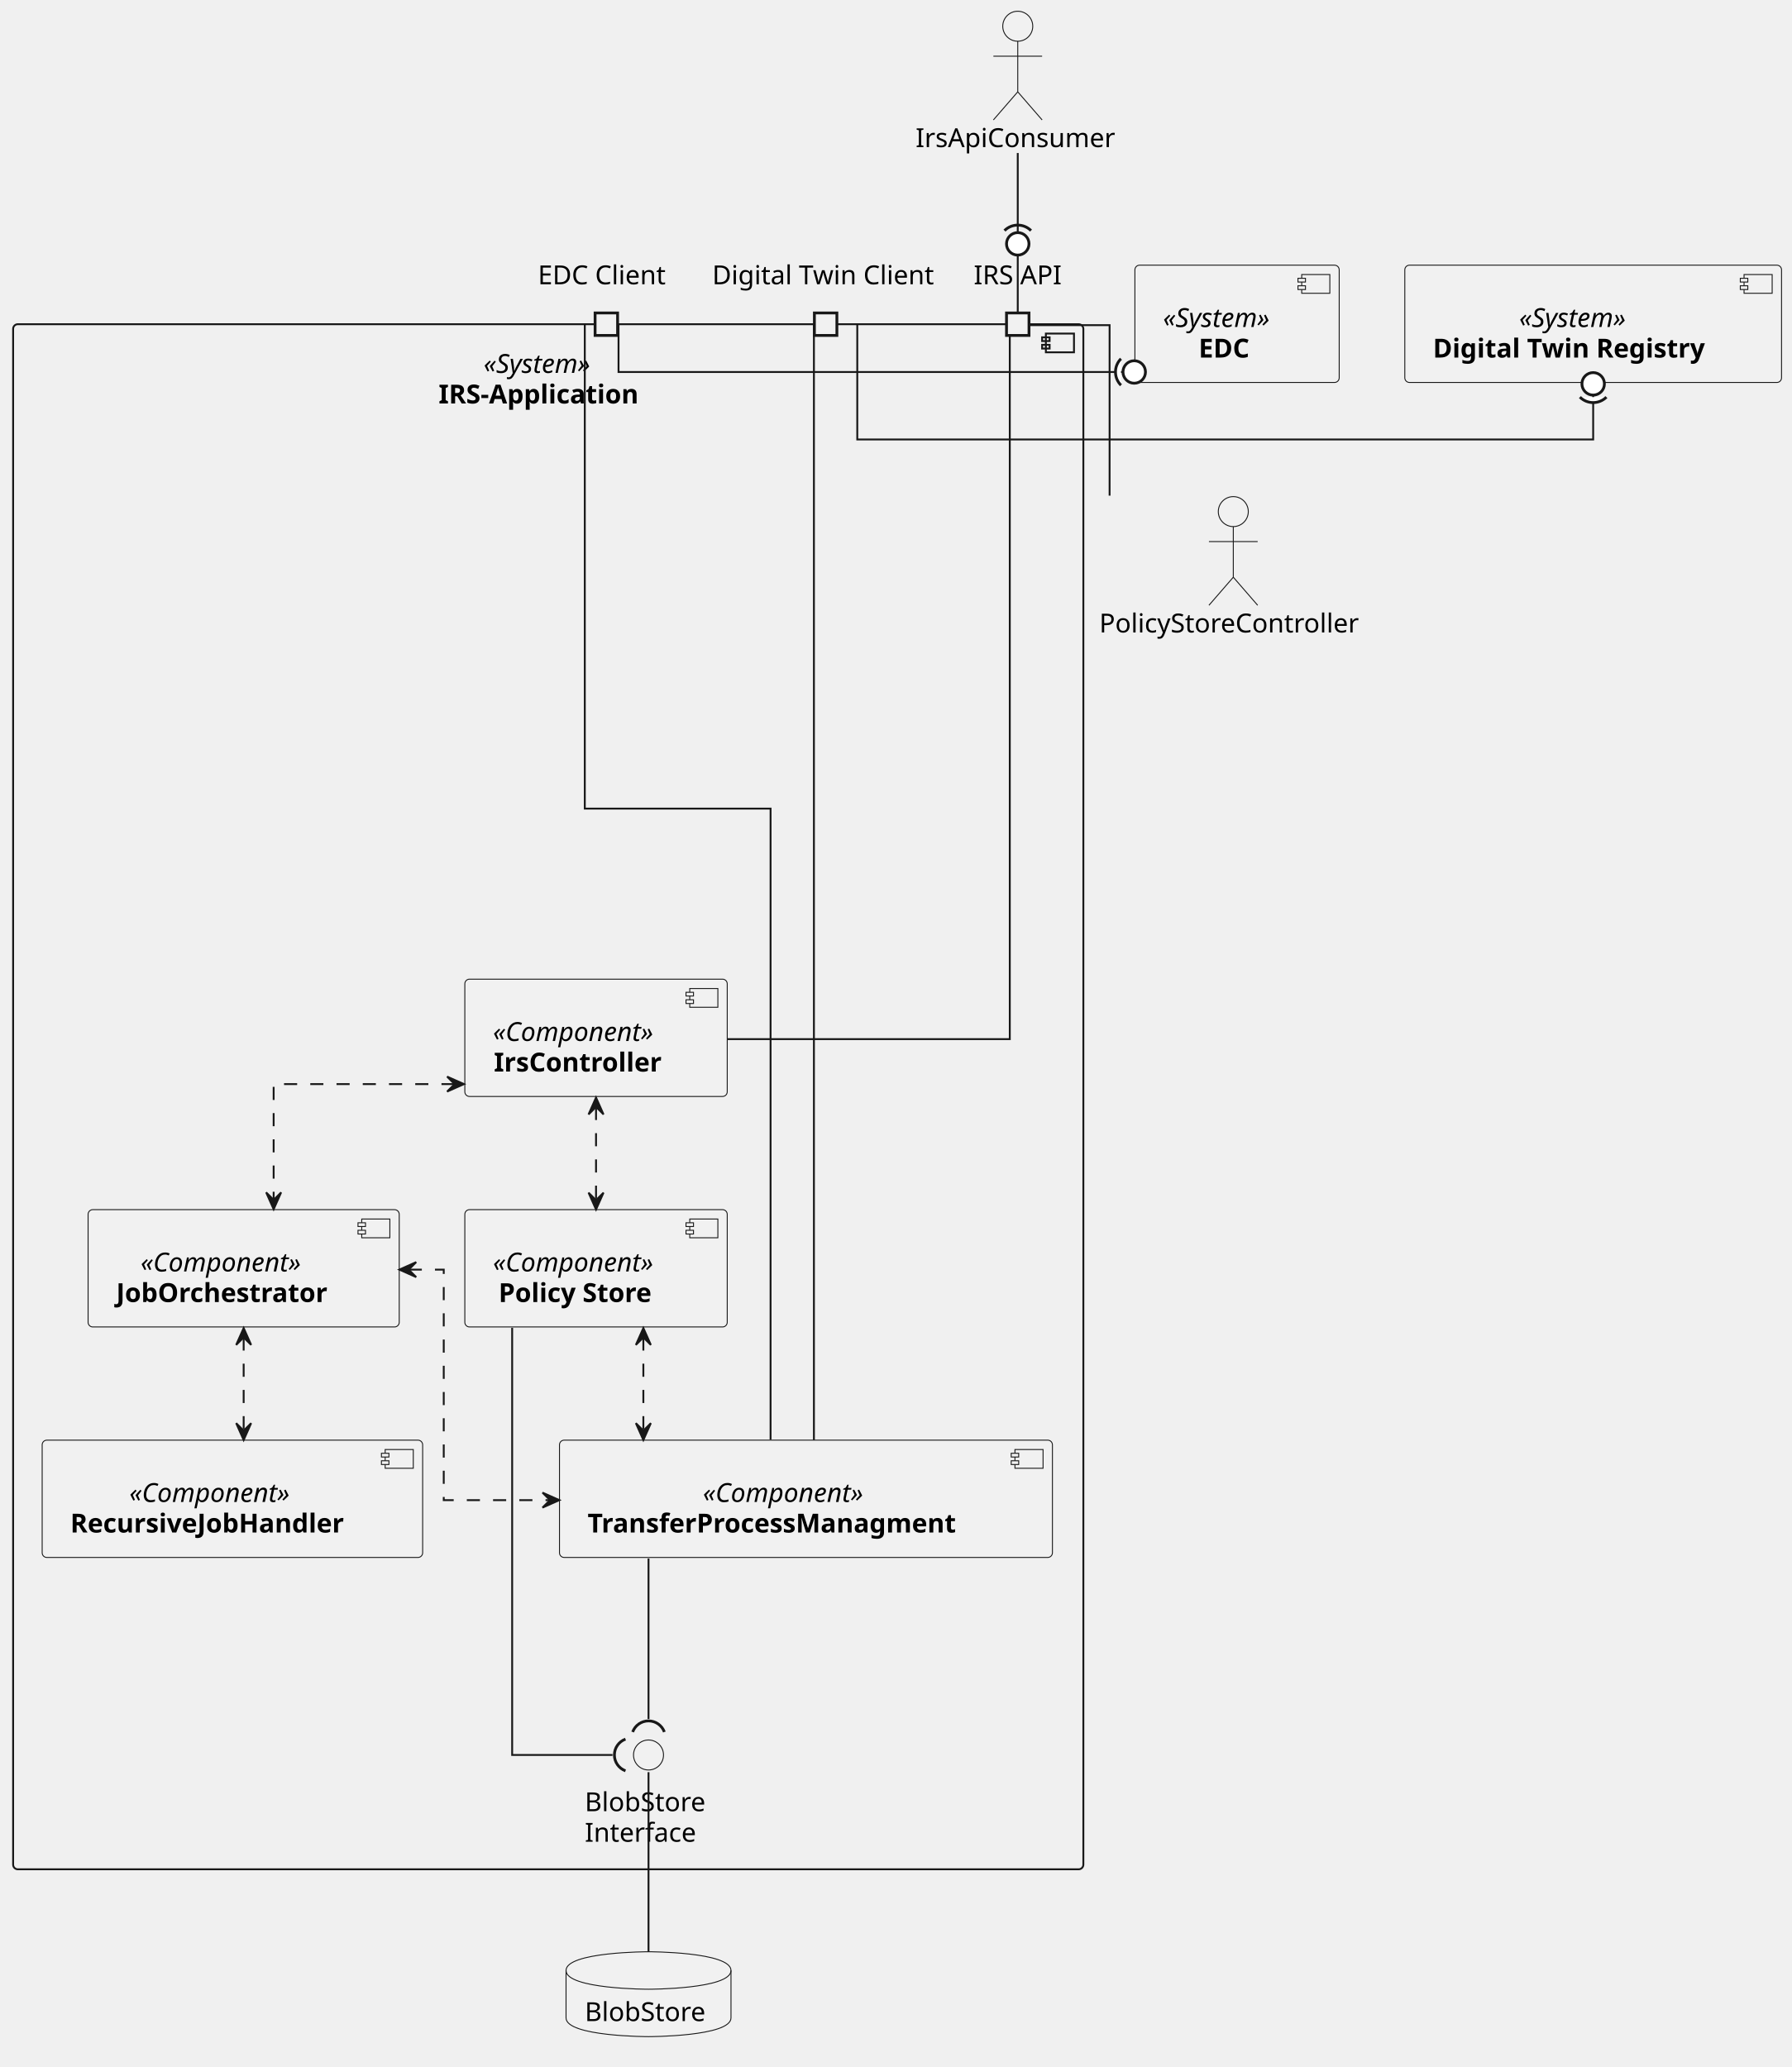
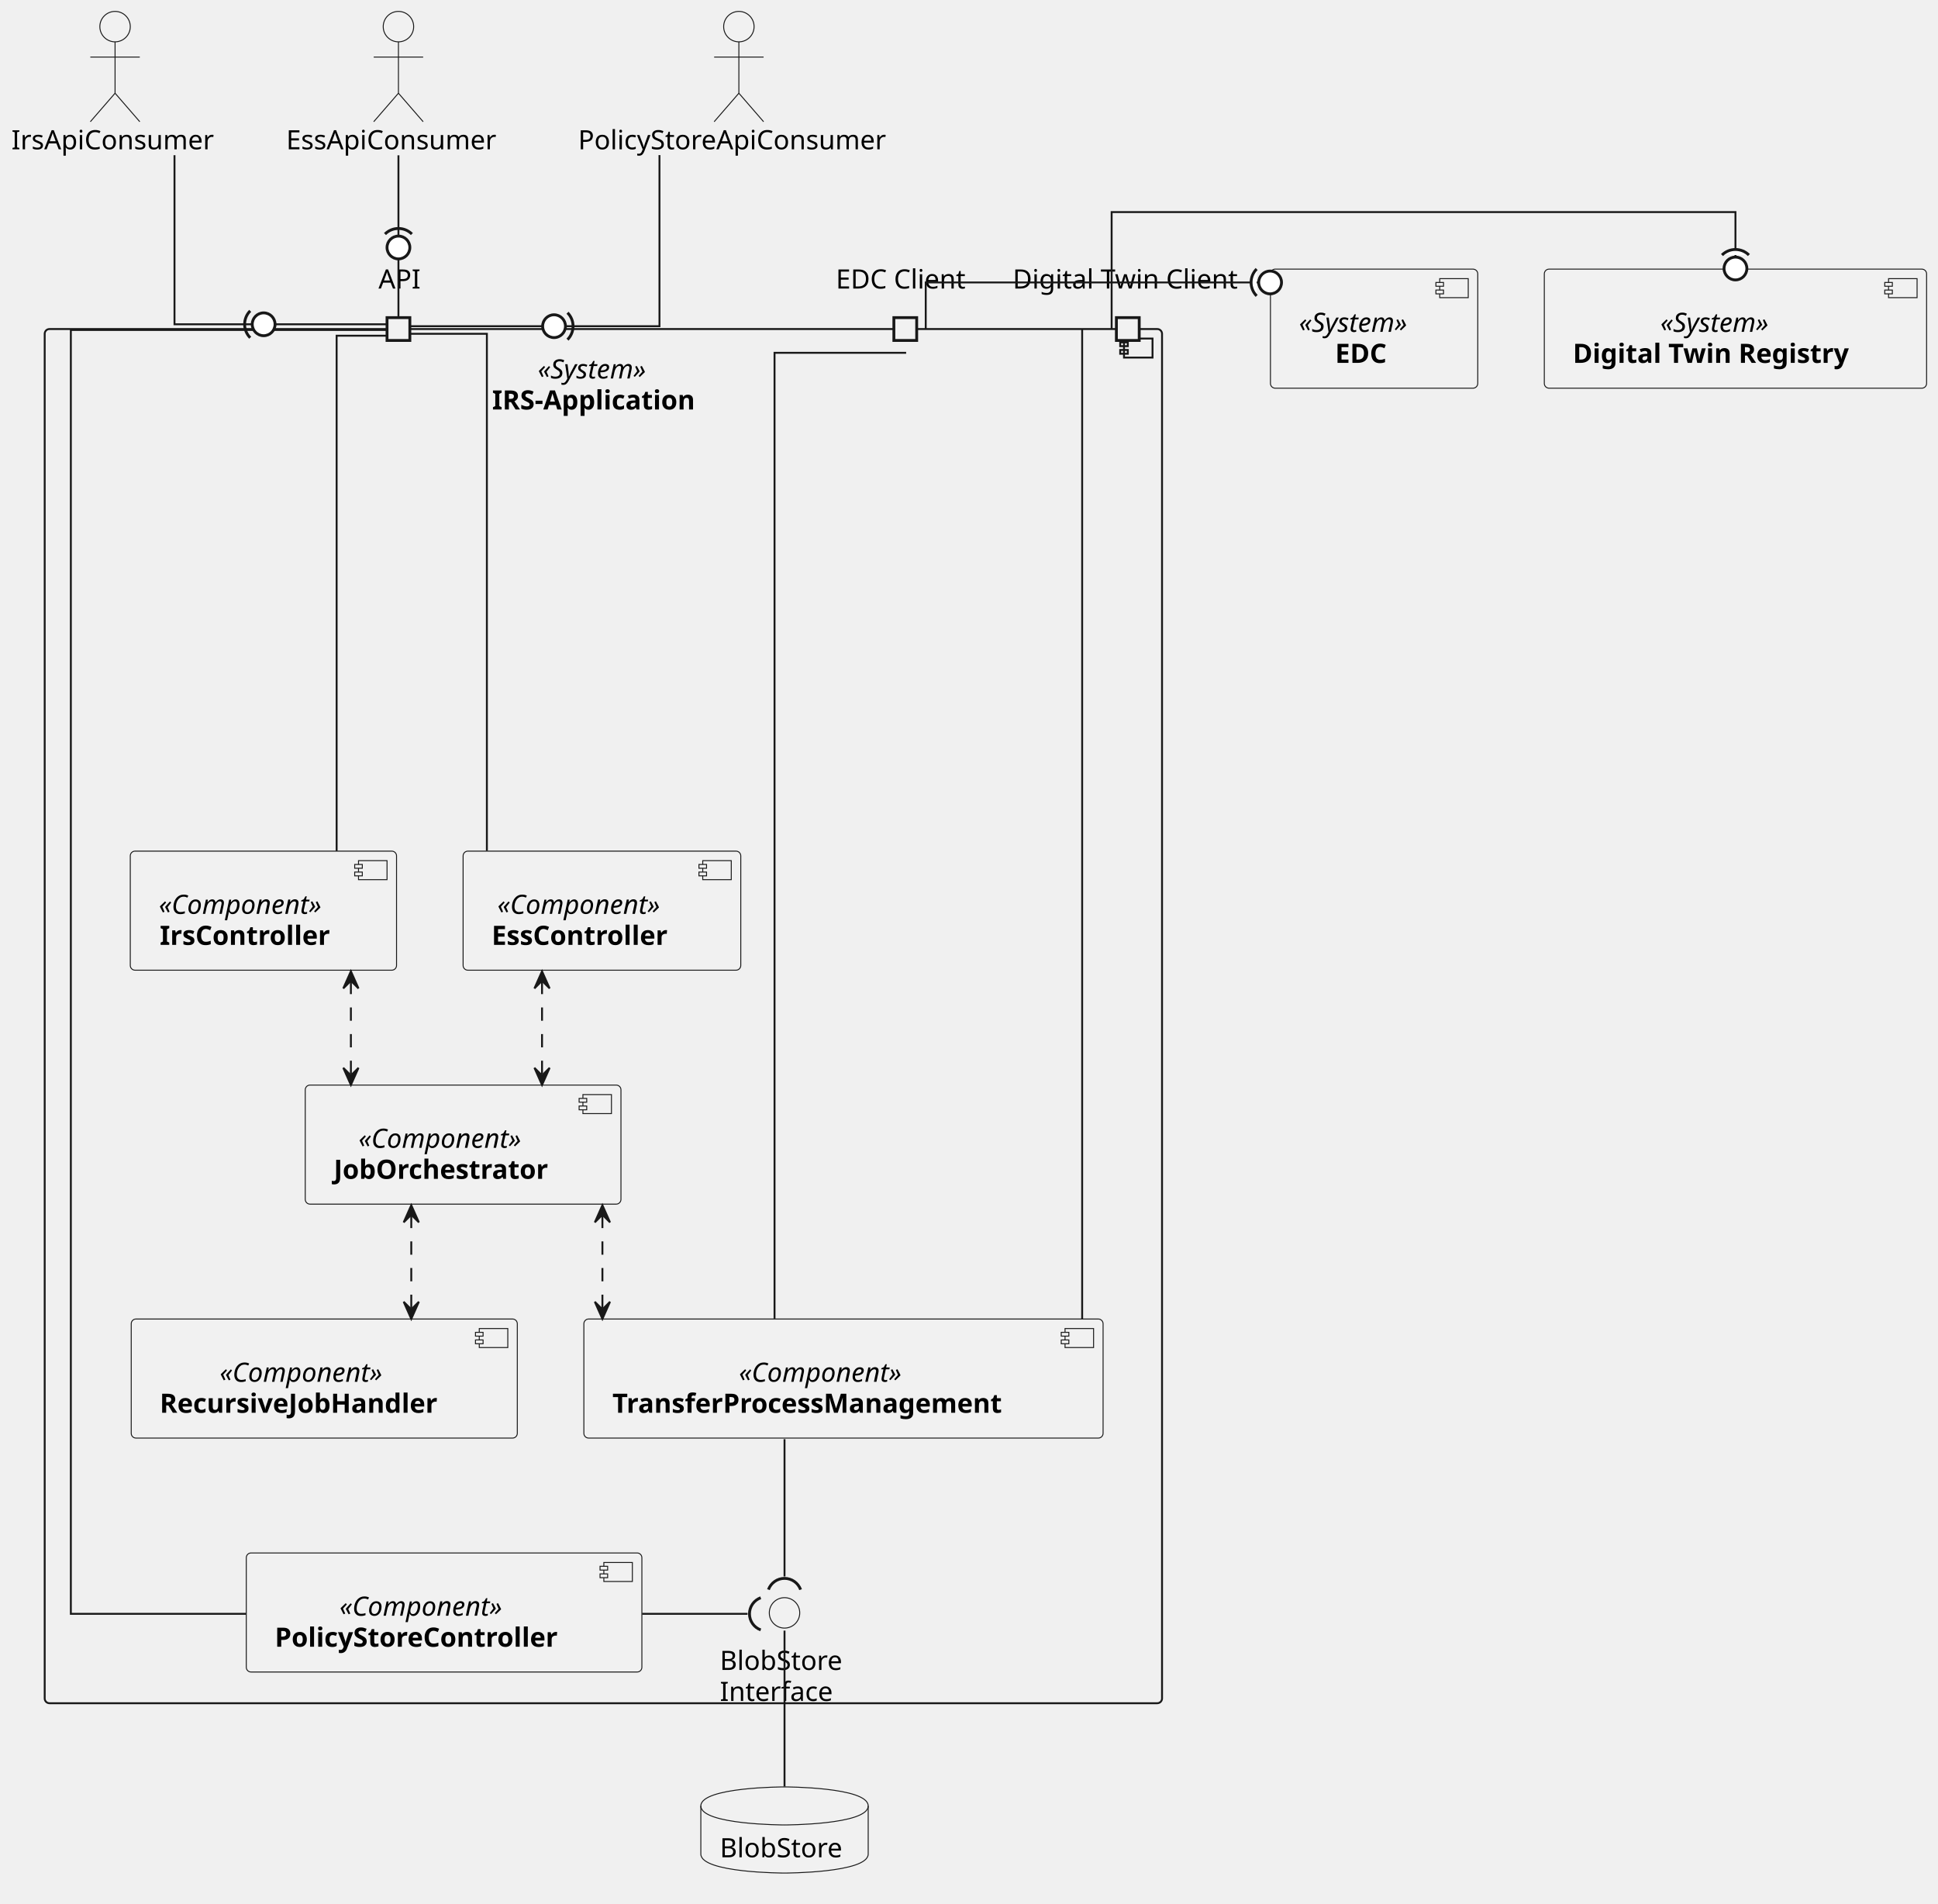
- <svg xmlns="http://www.w3.org/2000/svg" contentStyleType="text/css" height="1103px" preserveAspectRatio="none" style="width:956px;height:1103px;background:#FFFFFF;" version="1.1" viewBox="0 0 956 1103" width="956px" zoomAndPan="magnify">
+ <svg xmlns="http://www.w3.org/2000/svg" contentStyleType="text/css" height="1001px" preserveAspectRatio="none" style="width:1019px;height:1001px;background:#FFFFFF;" version="1.1" viewBox="0 0 1019 1001" width="1019px" zoomAndPan="magnify">
  <defs />
  <g>
    <g id="cluster_IRS">
-       <rect fill="none" height="824.5" rx="2.5" ry="2.5" style="stroke:#181818;stroke-width:1.0;" width="571" x="7" y="173" />
-       <rect fill="none" height="10" style="stroke:#181818;stroke-width:1.0;" width="15" x="558" y="178" />
-       <rect fill="none" height="2" style="stroke:#181818;stroke-width:1.0;" width="4" x="556" y="180" />
-       <rect fill="none" height="2" style="stroke:#181818;stroke-width:1.0;" width="4" x="556" y="184" />
-       <text fill="#000000" font-family="Architects daughter" font-size="14" font-style="italic" lengthAdjust="spacing" textLength="69" x="258" y="198.995">«System»</text>
-       <text fill="#000000" font-family="Architects daughter" font-size="14" font-weight="bold" lengthAdjust="spacing" textLength="117" x="234" y="215.292">IRS-Application</text>
+       <rect fill="none" height="722.5" rx="2.5" ry="2.5" style="stroke:#181818;stroke-width:1.0;" width="587.5" x="23.5" y="173" />
+       <rect fill="none" height="10" style="stroke:#181818;stroke-width:1.0;" width="15" x="591" y="178" />
+       <rect fill="none" height="2" style="stroke:#181818;stroke-width:1.0;" width="4" x="589" y="180" />
+       <rect fill="none" height="2" style="stroke:#181818;stroke-width:1.0;" width="4" x="589" y="184" />
+       <text fill="#000000" font-family="Architects daughter" font-size="14" font-style="italic" lengthAdjust="spacing" textLength="69" x="282.75" y="198.995">«System»</text>
+       <text fill="#000000" font-family="Architects daughter" font-size="14" font-weight="bold" lengthAdjust="spacing" textLength="117" x="258.75" y="215.292">IRS-Application</text>
    </g>
    <g id="elem_RecursiveJobHandler">
-       <rect fill="#F1F1F1" height="62.594" rx="2.5" ry="2.5" style="stroke:#181818;stroke-width:0.5;" width="203" x="22.5" y="768.5" />
-       <rect fill="#F1F1F1" height="10" style="stroke:#181818;stroke-width:0.5;" width="15" x="205.5" y="773.5" />
-       <rect fill="#F1F1F1" height="2" style="stroke:#181818;stroke-width:0.5;" width="4" x="203.5" y="775.5" />
-       <rect fill="#F1F1F1" height="2" style="stroke:#181818;stroke-width:0.5;" width="4" x="203.5" y="779.5" />
-       <text fill="#000000" font-family="Architects daughter" font-size="14" font-style="italic" lengthAdjust="spacing" textLength="100" x="69" y="801.495">«Component»</text>
-       <text fill="#000000" font-family="Architects daughter" font-size="14" font-weight="bold" lengthAdjust="spacing" textLength="163" x="37.5" y="817.792">RecursiveJobHandler</text>
+       <rect fill="#F1F1F1" height="62.594" rx="2.5" ry="2.5" style="stroke:#181818;stroke-width:0.5;" width="203" x="69" y="693.5" />
+       <rect fill="#F1F1F1" height="10" style="stroke:#181818;stroke-width:0.5;" width="15" x="252" y="698.5" />
+       <rect fill="#F1F1F1" height="2" style="stroke:#181818;stroke-width:0.5;" width="4" x="250" y="700.5" />
+       <rect fill="#F1F1F1" height="2" style="stroke:#181818;stroke-width:0.5;" width="4" x="250" y="704.5" />
+       <text fill="#000000" font-family="Architects daughter" font-size="14" font-style="italic" lengthAdjust="spacing" textLength="100" x="115.5" y="726.495">«Component»</text>
+       <text fill="#000000" font-family="Architects daughter" font-size="14" font-weight="bold" lengthAdjust="spacing" textLength="163" x="84" y="742.792">RecursiveJobHandler</text>
    </g>
    <g id="elem_IrsController">
-       <rect fill="#F1F1F1" height="62.594" rx="2.5" ry="2.5" style="stroke:#181818;stroke-width:0.5;" width="140" x="248" y="522.5" />
-       <rect fill="#F1F1F1" height="10" style="stroke:#181818;stroke-width:0.5;" width="15" x="368" y="527.5" />
-       <rect fill="#F1F1F1" height="2" style="stroke:#181818;stroke-width:0.5;" width="4" x="366" y="529.5" />
-       <rect fill="#F1F1F1" height="2" style="stroke:#181818;stroke-width:0.5;" width="4" x="366" y="533.5" />
-       <text fill="#000000" font-family="Architects daughter" font-size="14" font-style="italic" lengthAdjust="spacing" textLength="100" x="263" y="555.495">«Component»</text>
-       <text fill="#000000" font-family="Architects daughter" font-size="14" font-weight="bold" lengthAdjust="spacing" textLength="99" x="263.5" y="571.792">IrsController</text>
+       <rect fill="#F1F1F1" height="62.594" rx="2.5" ry="2.5" style="stroke:#181818;stroke-width:0.5;" width="140" x="68.5" y="447.5" />
+       <rect fill="#F1F1F1" height="10" style="stroke:#181818;stroke-width:0.5;" width="15" x="188.5" y="452.5" />
+       <rect fill="#F1F1F1" height="2" style="stroke:#181818;stroke-width:0.5;" width="4" x="186.5" y="454.5" />
+       <rect fill="#F1F1F1" height="2" style="stroke:#181818;stroke-width:0.5;" width="4" x="186.5" y="458.5" />
+       <text fill="#000000" font-family="Architects daughter" font-size="14" font-style="italic" lengthAdjust="spacing" textLength="100" x="83.5" y="480.495">«Component»</text>
+       <text fill="#000000" font-family="Architects daughter" font-size="14" font-weight="bold" lengthAdjust="spacing" textLength="99" x="84" y="496.792">IrsController</text>
+     </g>
+     <g id="elem_PolicyStoreController">
+       <rect fill="#F1F1F1" height="62.594" rx="2.5" ry="2.5" style="stroke:#181818;stroke-width:0.5;" width="208" x="129.5" y="816.5" />
+       <rect fill="#F1F1F1" height="10" style="stroke:#181818;stroke-width:0.5;" width="15" x="317.5" y="821.5" />
+       <rect fill="#F1F1F1" height="2" style="stroke:#181818;stroke-width:0.5;" width="4" x="315.5" y="823.5" />
+       <rect fill="#F1F1F1" height="2" style="stroke:#181818;stroke-width:0.5;" width="4" x="315.5" y="827.5" />
+       <text fill="#000000" font-family="Architects daughter" font-size="14" font-style="italic" lengthAdjust="spacing" textLength="100" x="178.5" y="849.495">«Component»</text>
+       <text fill="#000000" font-family="Architects daughter" font-size="14" font-weight="bold" lengthAdjust="spacing" textLength="168" x="144.5" y="865.792">PolicyStoreController</text>
+     </g>
+     <g id="elem_EssController">
+       <rect fill="#F1F1F1" height="62.594" rx="2.5" ry="2.5" style="stroke:#181818;stroke-width:0.5;" width="146" x="243.5" y="447.5" />
+       <rect fill="#F1F1F1" height="10" style="stroke:#181818;stroke-width:0.5;" width="15" x="369.5" y="452.5" />
+       <rect fill="#F1F1F1" height="2" style="stroke:#181818;stroke-width:0.5;" width="4" x="367.5" y="454.5" />
+       <rect fill="#F1F1F1" height="2" style="stroke:#181818;stroke-width:0.5;" width="4" x="367.5" y="458.5" />
+       <text fill="#000000" font-family="Architects daughter" font-size="14" font-style="italic" lengthAdjust="spacing" textLength="100" x="261.5" y="480.495">«Component»</text>
+       <text fill="#000000" font-family="Architects daughter" font-size="14" font-weight="bold" lengthAdjust="spacing" textLength="106" x="258.5" y="496.792">EssController</text>
    </g>
    <g id="elem_JobOrchestrator">
-       <rect fill="#F1F1F1" height="62.594" rx="2.5" ry="2.5" style="stroke:#181818;stroke-width:0.5;" width="166" x="47" y="645.5" />
-       <rect fill="#F1F1F1" height="10" style="stroke:#181818;stroke-width:0.5;" width="15" x="193" y="650.5" />
-       <rect fill="#F1F1F1" height="2" style="stroke:#181818;stroke-width:0.5;" width="4" x="191" y="652.5" />
-       <rect fill="#F1F1F1" height="2" style="stroke:#181818;stroke-width:0.5;" width="4" x="191" y="656.5" />
-       <text fill="#000000" font-family="Architects daughter" font-size="14" font-style="italic" lengthAdjust="spacing" textLength="100" x="75" y="678.495">«Component»</text>
-       <text fill="#000000" font-family="Architects daughter" font-size="14" font-weight="bold" lengthAdjust="spacing" textLength="126" x="62" y="694.792">JobOrchestrator</text>
+       <rect fill="#F1F1F1" height="62.594" rx="2.5" ry="2.5" style="stroke:#181818;stroke-width:0.5;" width="166" x="160.5" y="570.5" />
+       <rect fill="#F1F1F1" height="10" style="stroke:#181818;stroke-width:0.5;" width="15" x="306.5" y="575.5" />
+       <rect fill="#F1F1F1" height="2" style="stroke:#181818;stroke-width:0.5;" width="4" x="304.5" y="577.5" />
+       <rect fill="#F1F1F1" height="2" style="stroke:#181818;stroke-width:0.5;" width="4" x="304.5" y="581.5" />
+       <text fill="#000000" font-family="Architects daughter" font-size="14" font-style="italic" lengthAdjust="spacing" textLength="100" x="188.5" y="603.495">«Component»</text>
+       <text fill="#000000" font-family="Architects daughter" font-size="14" font-weight="bold" lengthAdjust="spacing" textLength="126" x="175.5" y="619.792">JobOrchestrator</text>
    </g>
    <g id="elem_TransferProcessManagement">
-       <rect fill="#F1F1F1" height="62.594" rx="2.5" ry="2.5" style="stroke:#181818;stroke-width:0.5;" width="263" x="298.5" y="768.5" />
-       <rect fill="#F1F1F1" height="10" style="stroke:#181818;stroke-width:0.5;" width="15" x="541.5" y="773.5" />
-       <rect fill="#F1F1F1" height="2" style="stroke:#181818;stroke-width:0.5;" width="4" x="539.5" y="775.5" />
-       <rect fill="#F1F1F1" height="2" style="stroke:#181818;stroke-width:0.5;" width="4" x="539.5" y="779.5" />
-       <text fill="#000000" font-family="Architects daughter" font-size="14" font-style="italic" lengthAdjust="spacing" textLength="100" x="375" y="801.495">«Component»</text>
-       <text fill="#000000" font-family="Architects daughter" font-size="14" font-weight="bold" lengthAdjust="spacing" textLength="223" x="313.5" y="817.792">TransferProcessManagment</text>
+       <rect fill="#F1F1F1" height="62.594" rx="2.5" ry="2.5" style="stroke:#181818;stroke-width:0.5;" width="273" x="307" y="693.5" />
+       <rect fill="#F1F1F1" height="10" style="stroke:#181818;stroke-width:0.5;" width="15" x="560" y="698.5" />
+       <rect fill="#F1F1F1" height="2" style="stroke:#181818;stroke-width:0.5;" width="4" x="558" y="700.5" />
+       <rect fill="#F1F1F1" height="2" style="stroke:#181818;stroke-width:0.5;" width="4" x="558" y="704.5" />
+       <text fill="#000000" font-family="Architects daughter" font-size="14" font-style="italic" lengthAdjust="spacing" textLength="100" x="388.5" y="726.495">«Component»</text>
+       <text fill="#000000" font-family="Architects daughter" font-size="14" font-weight="bold" lengthAdjust="spacing" textLength="233" x="322" y="742.792">TransferProcessManagement</text>
    </g>
-     <g id="elem_PolicyStore">
-       <rect fill="#F1F1F1" height="62.594" rx="2.5" ry="2.5" style="stroke:#181818;stroke-width:0.5;" width="140" x="248" y="645.5" />
-       <rect fill="#F1F1F1" height="10" style="stroke:#181818;stroke-width:0.5;" width="15" x="368" y="650.5" />
-       <rect fill="#F1F1F1" height="2" style="stroke:#181818;stroke-width:0.5;" width="4" x="366" y="652.5" />
-       <rect fill="#F1F1F1" height="2" style="stroke:#181818;stroke-width:0.5;" width="4" x="366" y="656.5" />
-       <text fill="#000000" font-family="Architects daughter" font-size="14" font-style="italic" lengthAdjust="spacing" textLength="100" x="263" y="678.495">«Component»</text>
-       <text fill="#000000" font-family="Architects daughter" font-size="14" font-weight="bold" lengthAdjust="spacing" textLength="94" x="266" y="694.792">Policy Store</text>
-     </g>
-     <text fill="#000000" font-family="Architects daughter" font-size="14" lengthAdjust="spacing" textLength="47" x="519.5" y="151.698">IRS API</text>
-     <rect fill="#F1F1F1" height="12" style="stroke:#181818;stroke-width:1.5;" width="12" x="537" y="167" />
-     <text fill="#000000" font-family="Architects daughter" font-size="14" lengthAdjust="spacing" textLength="121" x="380" y="151.698">Digital Twin Client</text>
-     <rect fill="#F1F1F1" height="12" style="stroke:#181818;stroke-width:1.5;" width="12" x="434.5" y="167" />
-     <text fill="#000000" font-family="Architects daughter" font-size="14" lengthAdjust="spacing" textLength="73" x="287" y="151.698">EDC Client</text>
-     <rect fill="#F1F1F1" height="12" style="stroke:#181818;stroke-width:1.5;" width="12" x="317.5" y="167" />
+     <text fill="#000000" font-family="Architects daughter" font-size="14" lengthAdjust="spacing" textLength="21" x="199" y="151.698">API</text>
+     <rect fill="#F1F1F1" height="12" style="stroke:#181818;stroke-width:1.5;" width="12" x="203.5" y="167" />
+     <text fill="#000000" font-family="Architects daughter" font-size="14" lengthAdjust="spacing" textLength="121" x="532.5" y="151.698">Digital Twin Client</text>
+     <rect fill="#F1F1F1" height="12" style="stroke:#181818;stroke-width:1.5;" width="12" x="587" y="167" />
+     <text fill="#000000" font-family="Architects daughter" font-size="14" lengthAdjust="spacing" textLength="73" x="439.5" y="151.698">EDC Client</text>
+     <rect fill="#F1F1F1" height="12" style="stroke:#181818;stroke-width:1.5;" width="12" x="470" y="167" />
    <g id="elem_StoreInterface">
-       <ellipse cx="346" cy="936.5" fill="#F1F1F1" rx="8" ry="8" style="stroke:#181818;stroke-width:0.5;" />
-       <text fill="#000000" font-family="Architects daughter" font-size="14" lengthAdjust="spacing" textLength="68" x="312" y="966.495">BlobStore</text>
-       <text fill="#000000" font-family="Architects daughter" font-size="14" lengthAdjust="spacing" textLength="60" x="312" y="982.792">Interface</text>
+       <ellipse cx="412.5" cy="848" fill="#F1F1F1" rx="8" ry="8" style="stroke:#181818;stroke-width:0.5;" />
+       <text fill="#000000" font-family="Architects daughter" font-size="14" lengthAdjust="spacing" textLength="68" x="378.5" y="877.995">BlobStore</text>
+       <text fill="#000000" font-family="Architects daughter" font-size="14" lengthAdjust="spacing" textLength="60" x="378.5" y="894.292">Interface</text>
    </g>
    <g id="elem_DTR">
-       <rect fill="#F1F1F1" height="62.594" rx="2.5" ry="2.5" style="stroke:#181818;stroke-width:0.5;" width="201" x="749.5" y="141.5" />
-       <rect fill="#F1F1F1" height="10" style="stroke:#181818;stroke-width:0.5;" width="15" x="930.5" y="146.5" />
-       <rect fill="#F1F1F1" height="2" style="stroke:#181818;stroke-width:0.5;" width="4" x="928.5" y="148.5" />
-       <rect fill="#F1F1F1" height="2" style="stroke:#181818;stroke-width:0.5;" width="4" x="928.5" y="152.5" />
-       <text fill="#000000" font-family="Architects daughter" font-size="14" font-style="italic" lengthAdjust="spacing" textLength="69" x="810.5" y="174.495">«System»</text>
-       <text fill="#000000" font-family="Architects daughter" font-size="14" font-weight="bold" lengthAdjust="spacing" textLength="161" x="764.5" y="190.792">Digital Twin Registry</text>
+       <rect fill="#F1F1F1" height="62.594" rx="2.5" ry="2.5" style="stroke:#181818;stroke-width:0.5;" width="201" x="812" y="141.5" />
+       <rect fill="#F1F1F1" height="10" style="stroke:#181818;stroke-width:0.5;" width="15" x="993" y="146.5" />
+       <rect fill="#F1F1F1" height="2" style="stroke:#181818;stroke-width:0.5;" width="4" x="991" y="148.5" />
+       <rect fill="#F1F1F1" height="2" style="stroke:#181818;stroke-width:0.5;" width="4" x="991" y="152.5" />
+       <text fill="#000000" font-family="Architects daughter" font-size="14" font-style="italic" lengthAdjust="spacing" textLength="69" x="873" y="174.495">«System»</text>
+       <text fill="#000000" font-family="Architects daughter" font-size="14" font-weight="bold" lengthAdjust="spacing" textLength="161" x="827" y="190.792">Digital Twin Registry</text>
    </g>
    <g id="elem_EDC">
-       <rect fill="#F1F1F1" height="62.594" rx="2.5" ry="2.5" style="stroke:#181818;stroke-width:0.5;" width="109" x="605.5" y="141.5" />
-       <rect fill="#F1F1F1" height="10" style="stroke:#181818;stroke-width:0.5;" width="15" x="694.5" y="146.5" />
-       <rect fill="#F1F1F1" height="2" style="stroke:#181818;stroke-width:0.5;" width="4" x="692.5" y="148.5" />
-       <rect fill="#F1F1F1" height="2" style="stroke:#181818;stroke-width:0.5;" width="4" x="692.5" y="152.5" />
-       <text fill="#000000" font-family="Architects daughter" font-size="14" font-style="italic" lengthAdjust="spacing" textLength="69" x="620.5" y="174.495">«System»</text>
-       <text fill="#000000" font-family="Architects daughter" font-size="14" font-weight="bold" lengthAdjust="spacing" textLength="31" x="639.5" y="190.792">EDC</text>
+       <rect fill="#F1F1F1" height="62.594" rx="2.5" ry="2.5" style="stroke:#181818;stroke-width:0.5;" width="109" x="668" y="141.5" />
+       <rect fill="#F1F1F1" height="10" style="stroke:#181818;stroke-width:0.5;" width="15" x="757" y="146.5" />
+       <rect fill="#F1F1F1" height="2" style="stroke:#181818;stroke-width:0.5;" width="4" x="755" y="148.5" />
+       <rect fill="#F1F1F1" height="2" style="stroke:#181818;stroke-width:0.5;" width="4" x="755" y="152.5" />
+       <text fill="#000000" font-family="Architects daughter" font-size="14" font-style="italic" lengthAdjust="spacing" textLength="69" x="683" y="174.495">«System»</text>
+       <text fill="#000000" font-family="Architects daughter" font-size="14" font-weight="bold" lengthAdjust="spacing" textLength="31" x="702" y="190.792">EDC</text>
    </g>
    <g id="elem_IrsApiConsumer">
-       <ellipse cx="543" cy="14" fill="#F1F1F1" rx="8" ry="8" style="stroke:#181818;stroke-width:0.5;" />
-       <path d="M543,22 L543,49 M530,30 L556,30 M543,49 L530,64 M543,49 L556,64 " fill="none" style="stroke:#181818;stroke-width:0.5;" />
-       <text fill="#000000" font-family="Architects daughter" font-size="14" lengthAdjust="spacing" textLength="109" x="488.5" y="78.495">IrsApiConsumer</text>
+       <ellipse cx="60.5" cy="14" fill="#F1F1F1" rx="8" ry="8" style="stroke:#181818;stroke-width:0.5;" />
+       <path d="M60.5,22 L60.5,49 M47.5,30 L73.5,30 M60.5,49 L47.5,64 M60.5,49 L73.5,64 " fill="none" style="stroke:#181818;stroke-width:0.5;" />
+       <text fill="#000000" font-family="Architects daughter" font-size="14" lengthAdjust="spacing" textLength="109" x="6" y="78.495">IrsApiConsumer</text>
    </g>
-     <g id="elem_PolicyStoreController">
-       <ellipse cx="658" cy="273" fill="#F1F1F1" rx="8" ry="8" style="stroke:#181818;stroke-width:0.5;" />
-       <path d="M658,281 L658,308 M645,289 L671,289 M658,308 L645,323 M658,308 L671,323 " fill="none" style="stroke:#181818;stroke-width:0.5;" />
-       <text fill="#000000" font-family="Architects daughter" font-size="14" lengthAdjust="spacing" textLength="143" x="586.5" y="337.495">PolicyStoreController</text>
+     <g id="elem_EssApiConsumer">
+       <ellipse cx="209.5" cy="14" fill="#F1F1F1" rx="8" ry="8" style="stroke:#181818;stroke-width:0.5;" />
+       <path d="M209.5,22 L209.5,49 M196.5,30 L222.5,30 M209.5,49 L196.5,64 M209.5,49 L222.5,64 " fill="none" style="stroke:#181818;stroke-width:0.5;" />
+       <text fill="#000000" font-family="Architects daughter" font-size="14" lengthAdjust="spacing" textLength="118" x="150.5" y="78.495">EssApiConsumer</text>
+     </g>
+     <g id="elem_PolicyStoreApiConsumer">
+       <ellipse cx="388.5" cy="14" fill="#F1F1F1" rx="8" ry="8" style="stroke:#181818;stroke-width:0.5;" />
+       <path d="M388.5,22 L388.5,49 M375.5,30 L401.5,30 M388.5,49 L375.5,64 M388.5,49 L401.5,64 " fill="none" style="stroke:#181818;stroke-width:0.5;" />
+       <text fill="#000000" font-family="Architects daughter" font-size="14" lengthAdjust="spacing" textLength="169" x="304" y="78.495">PolicyStoreApiConsumer</text>
    </g>
    <g id="elem_BlobStore">
-       <path d="M302,1051.5 C302,1041.5 346,1041.5 346,1041.5 C346,1041.5 390,1041.5 390,1051.5 L390,1076.797 C390,1086.797 346,1086.797 346,1086.797 C346,1086.797 302,1086.797 302,1076.797 L302,1051.5 " fill="#F1F1F1" style="stroke:#181818;stroke-width:0.5;" />
-       <path d="M302,1051.5 C302,1061.5 346,1061.5 346,1061.5 C346,1061.5 390,1061.5 390,1051.5 " fill="none" style="stroke:#181818;stroke-width:0.5;" />
-       <text fill="#000000" font-family="Architects daughter" font-size="14" lengthAdjust="spacing" textLength="68" x="312" y="1078.495">BlobStore</text>
+       <path d="M368.5,949.5 C368.5,939.5 412.5,939.5 412.5,939.5 C412.5,939.5 456.5,939.5 456.5,949.5 L456.5,974.797 C456.5,984.797 412.5,984.797 412.5,984.797 C412.5,984.797 368.5,984.797 368.5,974.797 L368.5,949.5 " fill="#F1F1F1" style="stroke:#181818;stroke-width:0.5;" />
+       <path d="M368.5,949.5 C368.5,959.5 412.5,959.5 412.5,959.5 C412.5,959.5 456.5,959.5 456.5,949.5 " fill="none" style="stroke:#181818;stroke-width:0.5;" />
+       <text fill="#000000" font-family="Architects daughter" font-size="14" lengthAdjust="spacing" textLength="68" x="378.5" y="976.495">BlobStore</text>
    </g>
    <g id="link_IrsController_JobOrchestrator">
-       <path d="M242.54,578.5 C242.54,578.5 146,578.5 146,578.5 C146,578.5 146,640.29 146,640.29 " fill="none" id="IrsController-JobOrchestrator" style="stroke:#181818;stroke-width:1.0;stroke-dasharray:7.0,7.0;" />
-       <polygon fill="#181818" points="247.54,578.5,238.54,574.5,242.54,578.5,238.54,582.5,247.54,578.5" style="stroke:#181818;stroke-width:1.0;" />
-       <polygon fill="#181818" points="146,645.29,150,636.29,146,640.29,142,636.29,146,645.29" style="stroke:#181818;stroke-width:1.0;" />
+       <path d="M184.5,515.68 C184.5,515.68 184.5,565.43 184.5,565.43 " fill="none" id="IrsController-JobOrchestrator" style="stroke:#181818;stroke-width:1.0;stroke-dasharray:7.0,7.0;" />
+       <polygon fill="#181818" points="184.5,510.68,180.5,519.68,184.5,515.68,188.5,519.68,184.5,510.68" style="stroke:#181818;stroke-width:1.0;" />
+       <polygon fill="#181818" points="184.5,570.43,188.5,561.43,184.5,565.43,180.5,561.43,184.5,570.43" style="stroke:#181818;stroke-width:1.0;" />
    </g>
    <g id="link_JobOrchestrator_TransferProcessManagement">
-       <path d="M218.06,677.5 C218.06,677.5 236.75,677.5 236.75,677.5 C236.75,677.5 236.75,800.5 236.75,800.5 C236.75,800.5 293.43,800.5 293.43,800.5 " fill="none" id="JobOrchestrator-TransferProcessManagement" style="stroke:#181818;stroke-width:1.0;stroke-dasharray:7.0,7.0;" />
-       <polygon fill="#181818" points="213.06,677.5,222.06,681.5,218.06,677.5,222.06,673.5,213.06,677.5" style="stroke:#181818;stroke-width:1.0;" />
-       <polygon fill="#181818" points="298.43,800.5,289.43,796.5,293.43,800.5,289.43,804.5,298.43,800.5" style="stroke:#181818;stroke-width:1.0;" />
+       <path d="M316.75,638.68 C316.75,638.68 316.75,688.43 316.75,688.43 " fill="none" id="JobOrchestrator-TransferProcessManagement" style="stroke:#181818;stroke-width:1.0;stroke-dasharray:7.0,7.0;" />
+       <polygon fill="#181818" points="316.75,633.68,312.75,642.68,316.75,638.68,320.75,642.68,316.75,633.68" style="stroke:#181818;stroke-width:1.0;" />
+       <polygon fill="#181818" points="316.75,693.43,320.75,684.43,316.75,688.43,312.75,684.43,316.75,693.43" style="stroke:#181818;stroke-width:1.0;" />
    </g>
    <g id="link_JobOrchestrator_RecursiveJobHandler">
-       <path d="M130,713.68 C130,713.68 130,763.43 130,763.43 " fill="none" id="JobOrchestrator-RecursiveJobHandler" style="stroke:#181818;stroke-width:1.0;stroke-dasharray:7.0,7.0;" />
-       <polygon fill="#181818" points="130,708.68,126,717.68,130,713.68,134,717.68,130,708.68" style="stroke:#181818;stroke-width:1.0;" />
-       <polygon fill="#181818" points="130,768.43,134,759.43,130,763.43,126,759.43,130,768.43" style="stroke:#181818;stroke-width:1.0;" />
+       <path d="M216.25,638.68 C216.25,638.68 216.25,688.43 216.25,688.43 " fill="none" id="JobOrchestrator-RecursiveJobHandler" style="stroke:#181818;stroke-width:1.0;stroke-dasharray:7.0,7.0;" />
+       <polygon fill="#181818" points="216.25,633.68,212.25,642.68,216.25,638.68,220.25,642.68,216.25,633.68" style="stroke:#181818;stroke-width:1.0;" />
+       <polygon fill="#181818" points="216.25,693.43,220.25,684.43,216.25,688.43,212.25,684.43,216.25,693.43" style="stroke:#181818;stroke-width:1.0;" />
    </g>
    <g id="link_TransferProcessManagement_StoreInterface">
-       <path d="M346,831.66 C346,831.66 346,917.31 346,917.31 " fill="none" id="TransferProcessManagement-to-StoreInterface" style="stroke:#181818;stroke-width:1.0;" />
-       <path d="M354.457,924.232 A9,9 0 0 0 337.543 924.232" fill="none" style="stroke:#181818;stroke-width:1.5;" />
+       <path d="M412.5,756.68 C412.5,756.68 412.5,828.86 412.5,828.86 " fill="none" id="TransferProcessManagement-to-StoreInterface" style="stroke:#181818;stroke-width:1.0;" />
+       <path d="M420.957,835.782 A9,9 0 0 0 404.043 835.782" fill="none" style="stroke:#181818;stroke-width:1.5;" />
    </g>
-     <g id="link_PolicyStore_StoreInterface">
-       <path d="M273.25,708.56 C273.25,777.72 273.25,936.5 273.25,936.5 C273.25,936.5 326.79,936.5 326.79,936.5 " fill="none" id="PolicyStore-to-StoreInterface" style="stroke:#181818;stroke-width:1.0;" />
-       <path d="M333.712,928.043 A9,9 0 0 0 333.712 944.957" fill="none" style="stroke:#181818;stroke-width:1.5;" />
+     <g id="link_PolicyStoreController_StoreInterface">
+       <path d="M337.63,848.5 C337.63,848.5 393.07,848.5 393.07,848.5 " fill="none" id="PolicyStoreController-to-StoreInterface" style="stroke:#181818;stroke-width:1.0;" />
+       <path d="M399.992,840.043 A9,9 0 0 0 399.992 856.957" fill="none" style="stroke:#181818;stroke-width:1.5;" />
    </g>
-     <g id="link_PolicyStore_TransferProcessManagement">
-       <path d="M343.25,713.68 C343.25,713.68 343.25,763.43 343.25,763.43 " fill="none" id="PolicyStore-TransferProcessManagement" style="stroke:#181818;stroke-width:1.0;stroke-dasharray:7.0,7.0;" />
-       <polygon fill="#181818" points="343.25,708.68,339.25,717.68,343.25,713.68,347.25,717.68,343.25,708.68" style="stroke:#181818;stroke-width:1.0;" />
-       <polygon fill="#181818" points="343.25,768.43,347.25,759.43,343.25,763.43,339.25,759.43,343.25,768.43" style="stroke:#181818;stroke-width:1.0;" />
-     </g>
-     <g id="link_IrsController_PolicyStore">
-       <path d="M318,590.68 C318,590.68 318,640.43 318,640.43 " fill="none" id="IrsController-PolicyStore" style="stroke:#181818;stroke-width:1.0;stroke-dasharray:7.0,7.0;" />
-       <polygon fill="#181818" points="318,585.68,314,594.68,318,590.68,322,594.68,318,585.68" style="stroke:#181818;stroke-width:1.0;" />
-       <polygon fill="#181818" points="318,645.43,322,636.43,318,640.43,314,636.43,318,645.43" style="stroke:#181818;stroke-width:1.0;" />
+     <g id="link_EssController_JobOrchestrator">
+       <path d="M285,515.68 C285,515.68 285,565.43 285,565.43 " fill="none" id="EssController-JobOrchestrator" style="stroke:#181818;stroke-width:1.0;stroke-dasharray:7.0,7.0;" />
+       <polygon fill="#181818" points="285,510.68,281,519.68,285,515.68,289,519.68,285,510.68" style="stroke:#181818;stroke-width:1.0;" />
+       <polygon fill="#181818" points="285,570.43,289,561.43,285,565.43,281,561.43,285,570.43" style="stroke:#181818;stroke-width:1.0;" />
    </g>
    <g id="link_API_PORT_IrsController">
-       <path d="M538.75,179.3 C538.75,228.91 538.75,554.5 538.75,554.5 C538.75,554.5 452.79,554.5 388.15,554.5 " fill="none" id="API_PORT-IrsController" style="stroke:#181818;stroke-width:1.0;" />
+       <path d="M203.23,176.5 C193.79,176.5 177,176.5 177,176.5 C177,176.5 177,370.01 177,447.48 " fill="none" id="API_PORT-IrsController" style="stroke:#181818;stroke-width:1.0;" />
    </g>
-     <g id="link_API_PORT_PolicyStoreController">
-       <path d="M549.01,173.5 C562.09,173.5 592,173.5 592,173.5 C592,173.5 592,226.44 592,264.49 " fill="none" id="API_PORT-PolicyStoreController" style="stroke:#181818;stroke-width:1.0;" />
+     <g id="link_PolicyStoreController_API_PORT">
+       <path d="M129.34,848.5 C82.37,848.5 37.25,848.5 37.25,848.5 C37.25,848.5 37.25,173.5 37.25,173.5 C37.25,173.5 172.69,173.5 203.37,173.5 " fill="none" id="PolicyStoreController-API_PORT" style="stroke:#181818;stroke-width:1.0;" />
+     </g>
+     <g id="link_EssController_API_PORT">
+       <path d="M256,447.38 C256,369.65 256,175.5 256,175.5 C256,175.5 228.18,175.5 215.58,175.5 " fill="none" id="EssController-API_PORT" style="stroke:#181818;stroke-width:1.0;" />
    </g>
    <g id="link_IrsApiConsumer_API_PORT">
-       <path d="M543,81.65 C543,112.09 543,152.03 543,166.99 " fill="none" id="IrsApiConsumer-API_PORT" style="stroke:#181818;stroke-width:1.0;" />
-       <path d="M550.071,123.054 A10,10 0 0 0 535.929 123.054" fill="none" style="stroke:#181818;stroke-width:1.5;" />
-       <ellipse cx="543" cy="130.125" fill="#FFFFFF" rx="6" ry="6" style="stroke:#181818;stroke-width:1.5;" />
+       <path d="M91.75,81.6 C91.75,119.01 91.75,170.5 91.75,170.5 C91.75,170.5 179.5,170.5 203.5,170.5 " fill="none" id="IrsApiConsumer-API_PORT" style="stroke:#181818;stroke-width:1.0;" />
+       <path d="M131.554,163.429 A10,10 0 0 0 131.554 177.571" fill="none" style="stroke:#181818;stroke-width:1.5;" />
+       <ellipse cx="138.625" cy="170.5" fill="#FFFFFF" rx="6" ry="6" style="stroke:#181818;stroke-width:1.5;" />
+     </g>
+     <g id="link_EssApiConsumer_API_PORT">
+       <path d="M209.5,81.65 C209.5,112.09 209.5,152.03 209.5,166.99 " fill="none" id="EssApiConsumer-API_PORT" style="stroke:#181818;stroke-width:1.0;" />
+       <path d="M216.571,123.054 A10,10 0 0 0 202.429 123.054" fill="none" style="stroke:#181818;stroke-width:1.5;" />
+       <ellipse cx="209.5" cy="130.125" fill="#FFFFFF" rx="6" ry="6" style="stroke:#181818;stroke-width:1.5;" />
+     </g>
+     <g id="link_PolicyStoreApiConsumer_API_PORT">
+       <path d="M346.75,81.56 C346.75,119.29 346.75,171.5 346.75,171.5 C346.75,171.5 242.6,171.5 215.75,171.5 " fill="none" id="PolicyStoreApiConsumer-API_PORT" style="stroke:#181818;stroke-width:1.0;" />
+       <path d="M298.39,178.571 A10,10 0 0 0 298.39 164.429" fill="none" style="stroke:#181818;stroke-width:1.5;" />
+       <ellipse cx="291.319" cy="171.5" fill="#FFFFFF" rx="6" ry="6" style="stroke:#181818;stroke-width:1.5;" />
    </g>
    <g id="link_TransferProcessManagement_AAS_PORT">
-       <path d="M434.25,768.48 C434.25,642.33 434.25,180.3 434.25,173.09 " fill="none" id="TransferProcessManagement-AAS_PORT" style="stroke:#181818;stroke-width:1.0;" />
+       <path d="M569,693.34 C569,576.96 569,179.28 569,173.07 " fill="none" id="TransferProcessManagement-AAS_PORT" style="stroke:#181818;stroke-width:1.0;" />
    </g>
    <g id="link_TransferProcessManagement_EDC_PORT">
-       <path d="M411.12,768.26 C411.12,678.88 411.12,431.5 411.12,431.5 C411.12,431.5 312,431.5 312,431.5 C312,431.5 312,177.02 312,173.05 " fill="none" id="TransferProcessManagement-EDC_PORT" style="stroke:#181818;stroke-width:1.0;" />
+       <path d="M407.25,693.27 C407.25,577.62 407.25,185.5 407.25,185.5 C407.25,185.5 474.35,185.5 476.45,185.5 " fill="none" id="TransferProcessManagement-EDC_PORT" style="stroke:#181818;stroke-width:1.0;" />
    </g>
    <g id="link_AAS_PORT_DTR">
-       <path d="M457.38,173.04 C457.38,174.91 457.38,234.5 457.38,234.5 C457.38,234.5 850,234.5 850,234.5 C850,234.5 850,209.83 850,209.83 " fill="none" id="AAS_PORT-to-DTR" style="stroke:#181818;stroke-width:1.0;" />
-       <ellipse cx="850" cy="204.83" fill="#FFFFFF" rx="6" ry="6" style="stroke:#181818;stroke-width:1.5;" />
-       <path d="M842.929,211.901 A10,10 0 0 0 857.071 211.901" fill="#FFFFFF" style="stroke:#181818;stroke-width:1.5;" />
+       <path d="M584.5,172.96 C584.5,171.09 584.5,111.5 584.5,111.5 C584.5,111.5 912.5,111.5 912.5,111.5 C912.5,111.5 912.5,136.17 912.5,136.17 " fill="none" id="AAS_PORT-to-DTR" style="stroke:#181818;stroke-width:1.0;" />
+       <ellipse cx="912.5" cy="141.17" fill="#FFFFFF" rx="6" ry="6" style="stroke:#181818;stroke-width:1.5;" />
+       <path d="M919.571,134.099 A10,10 0 0 0 905.429 134.099" fill="#FFFFFF" style="stroke:#181818;stroke-width:1.5;" />
    </g>
    <g id="link_EDC_PORT_EDC">
-       <path d="M330,173.07 C330,174.57 330,198.5 330,198.5 C330,198.5 600.14,198.5 600.14,198.5 " fill="none" id="EDC_PORT-to-EDC" style="stroke:#181818;stroke-width:1.0;" />
-       <ellipse cx="605.14" cy="198.5" fill="#FFFFFF" rx="6" ry="6" style="stroke:#181818;stroke-width:1.5;" />
-       <path d="M598.069,191.429 A10,10 0 0 0 598.069 205.571" fill="#FFFFFF" style="stroke:#181818;stroke-width:1.5;" />
+       <path d="M486.75,172.93 C486.75,171.49 486.75,148.5 486.75,148.5 C486.75,148.5 662.82,148.5 662.82,148.5 " fill="none" id="EDC_PORT-to-EDC" style="stroke:#181818;stroke-width:1.0;" />
+       <ellipse cx="667.82" cy="148.5" fill="#FFFFFF" rx="6" ry="6" style="stroke:#181818;stroke-width:1.5;" />
+       <path d="M660.749,141.429 A10,10 0 0 0 660.749 155.571" fill="#FFFFFF" style="stroke:#181818;stroke-width:1.5;" />
    </g>
    <g id="link_StoreInterface_BlobStore">
-       <path d="M346,945.67 C346,965.54 346,1013.06 346,1041.47 " fill="none" id="StoreInterface-BlobStore" style="stroke:#181818;stroke-width:1.0;" />
+       <path d="M412.5,857.33 C412.5,875.09 412.5,914.22 412.5,939.28 " fill="none" id="StoreInterface-BlobStore" style="stroke:#181818;stroke-width:1.0;" />
    </g>
  </g>
</svg>
